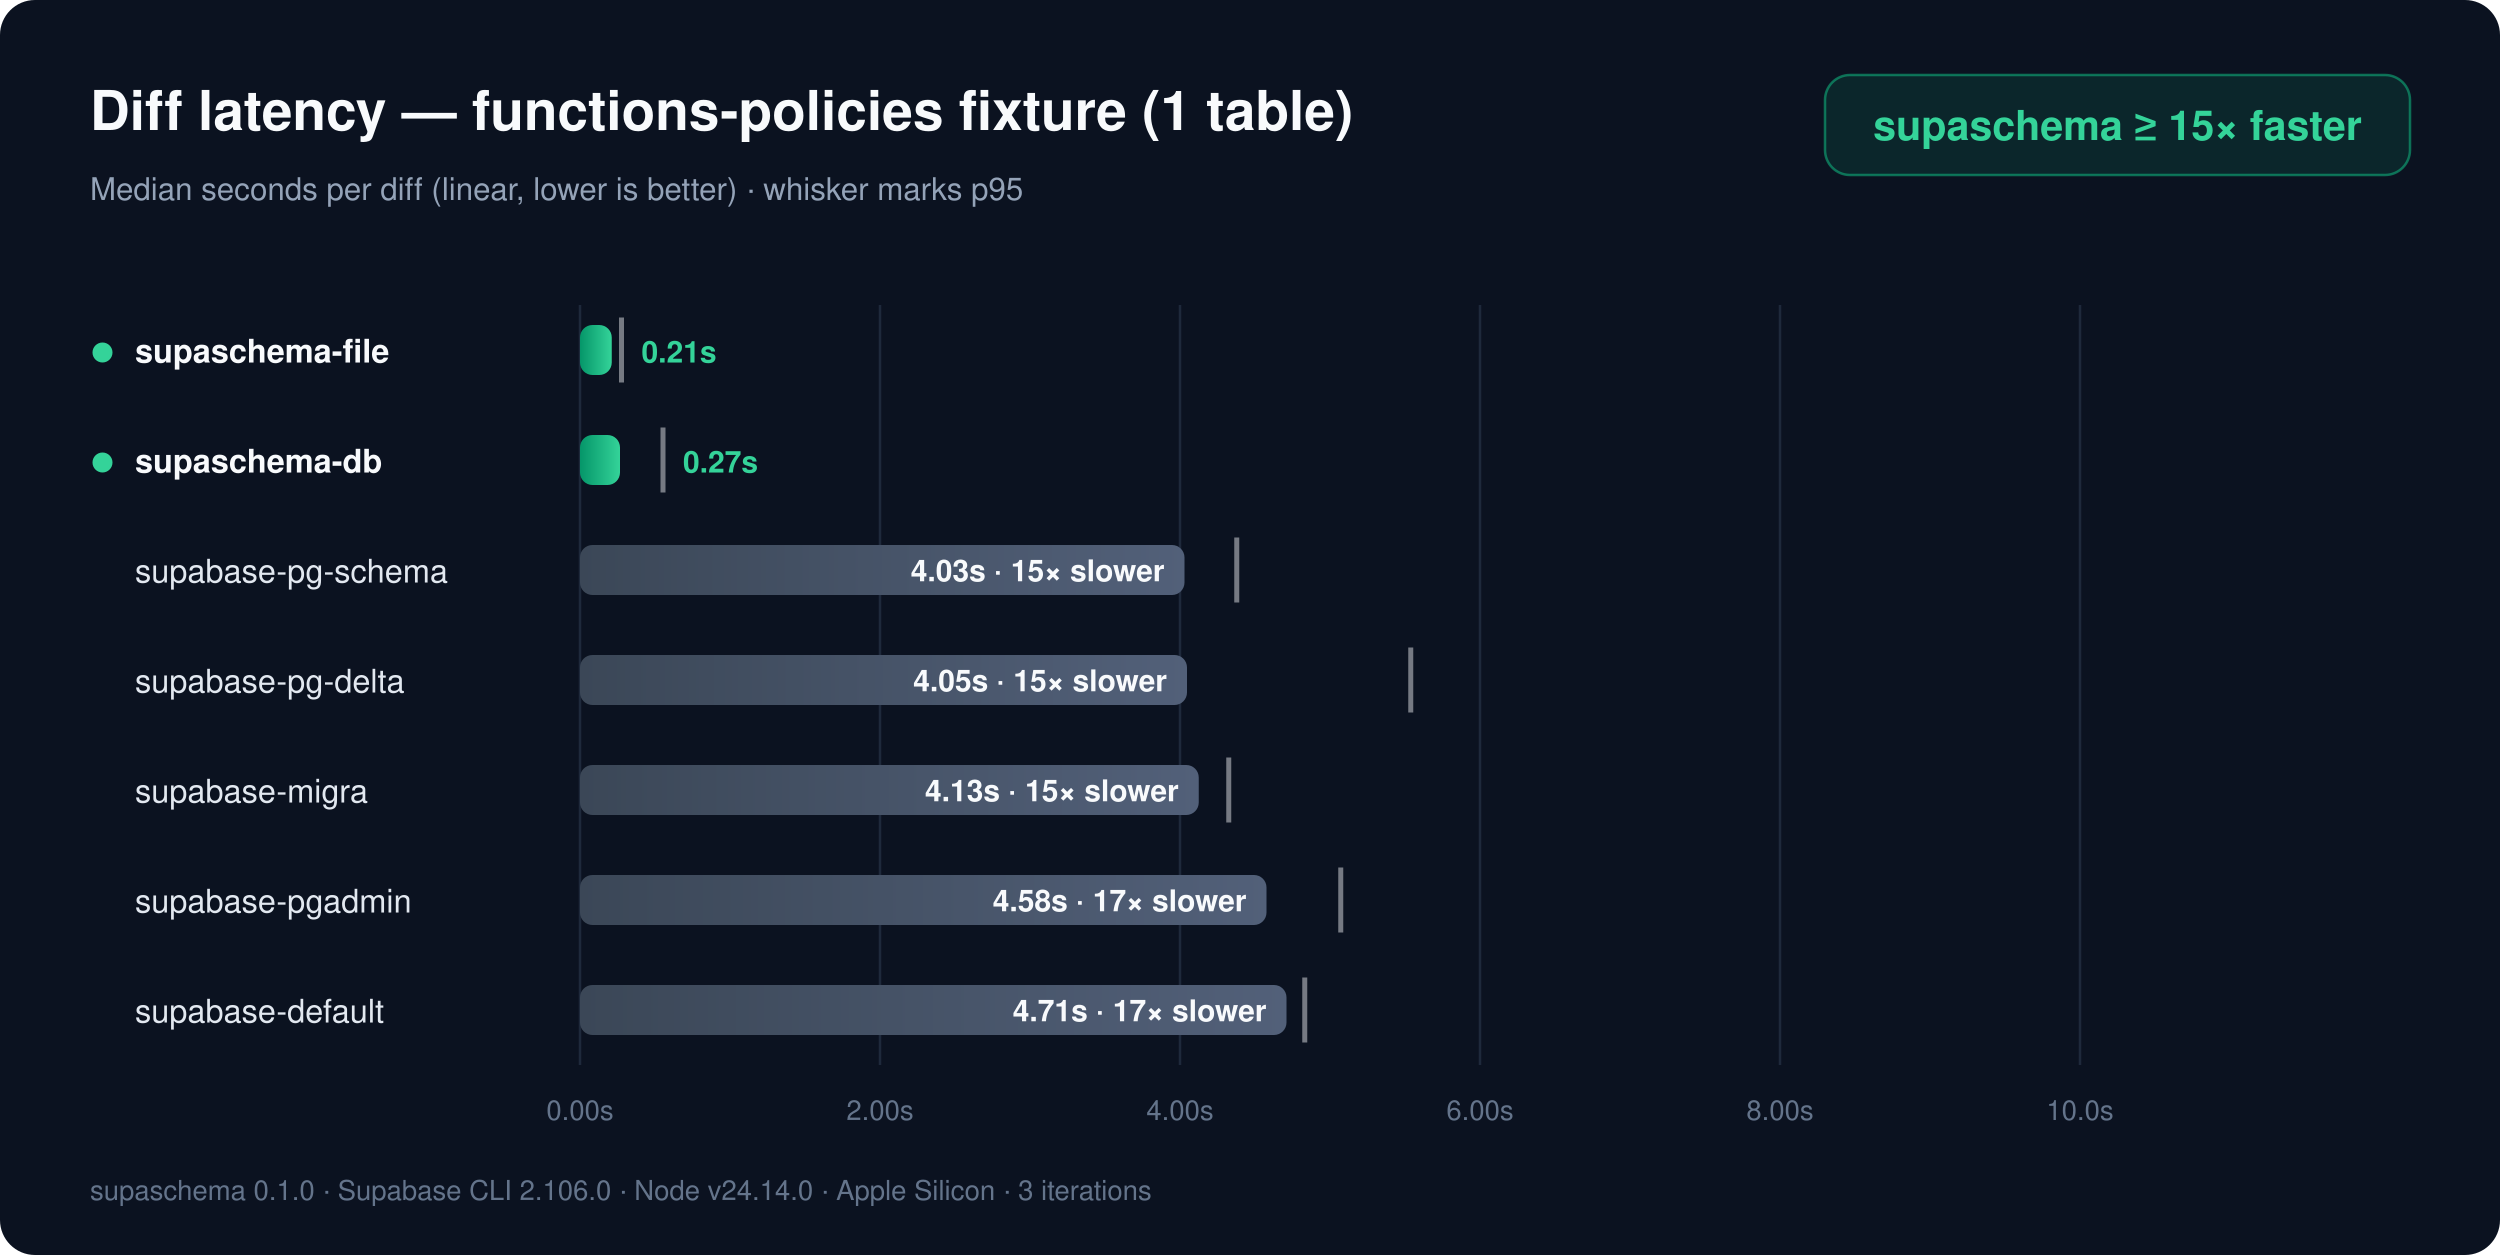
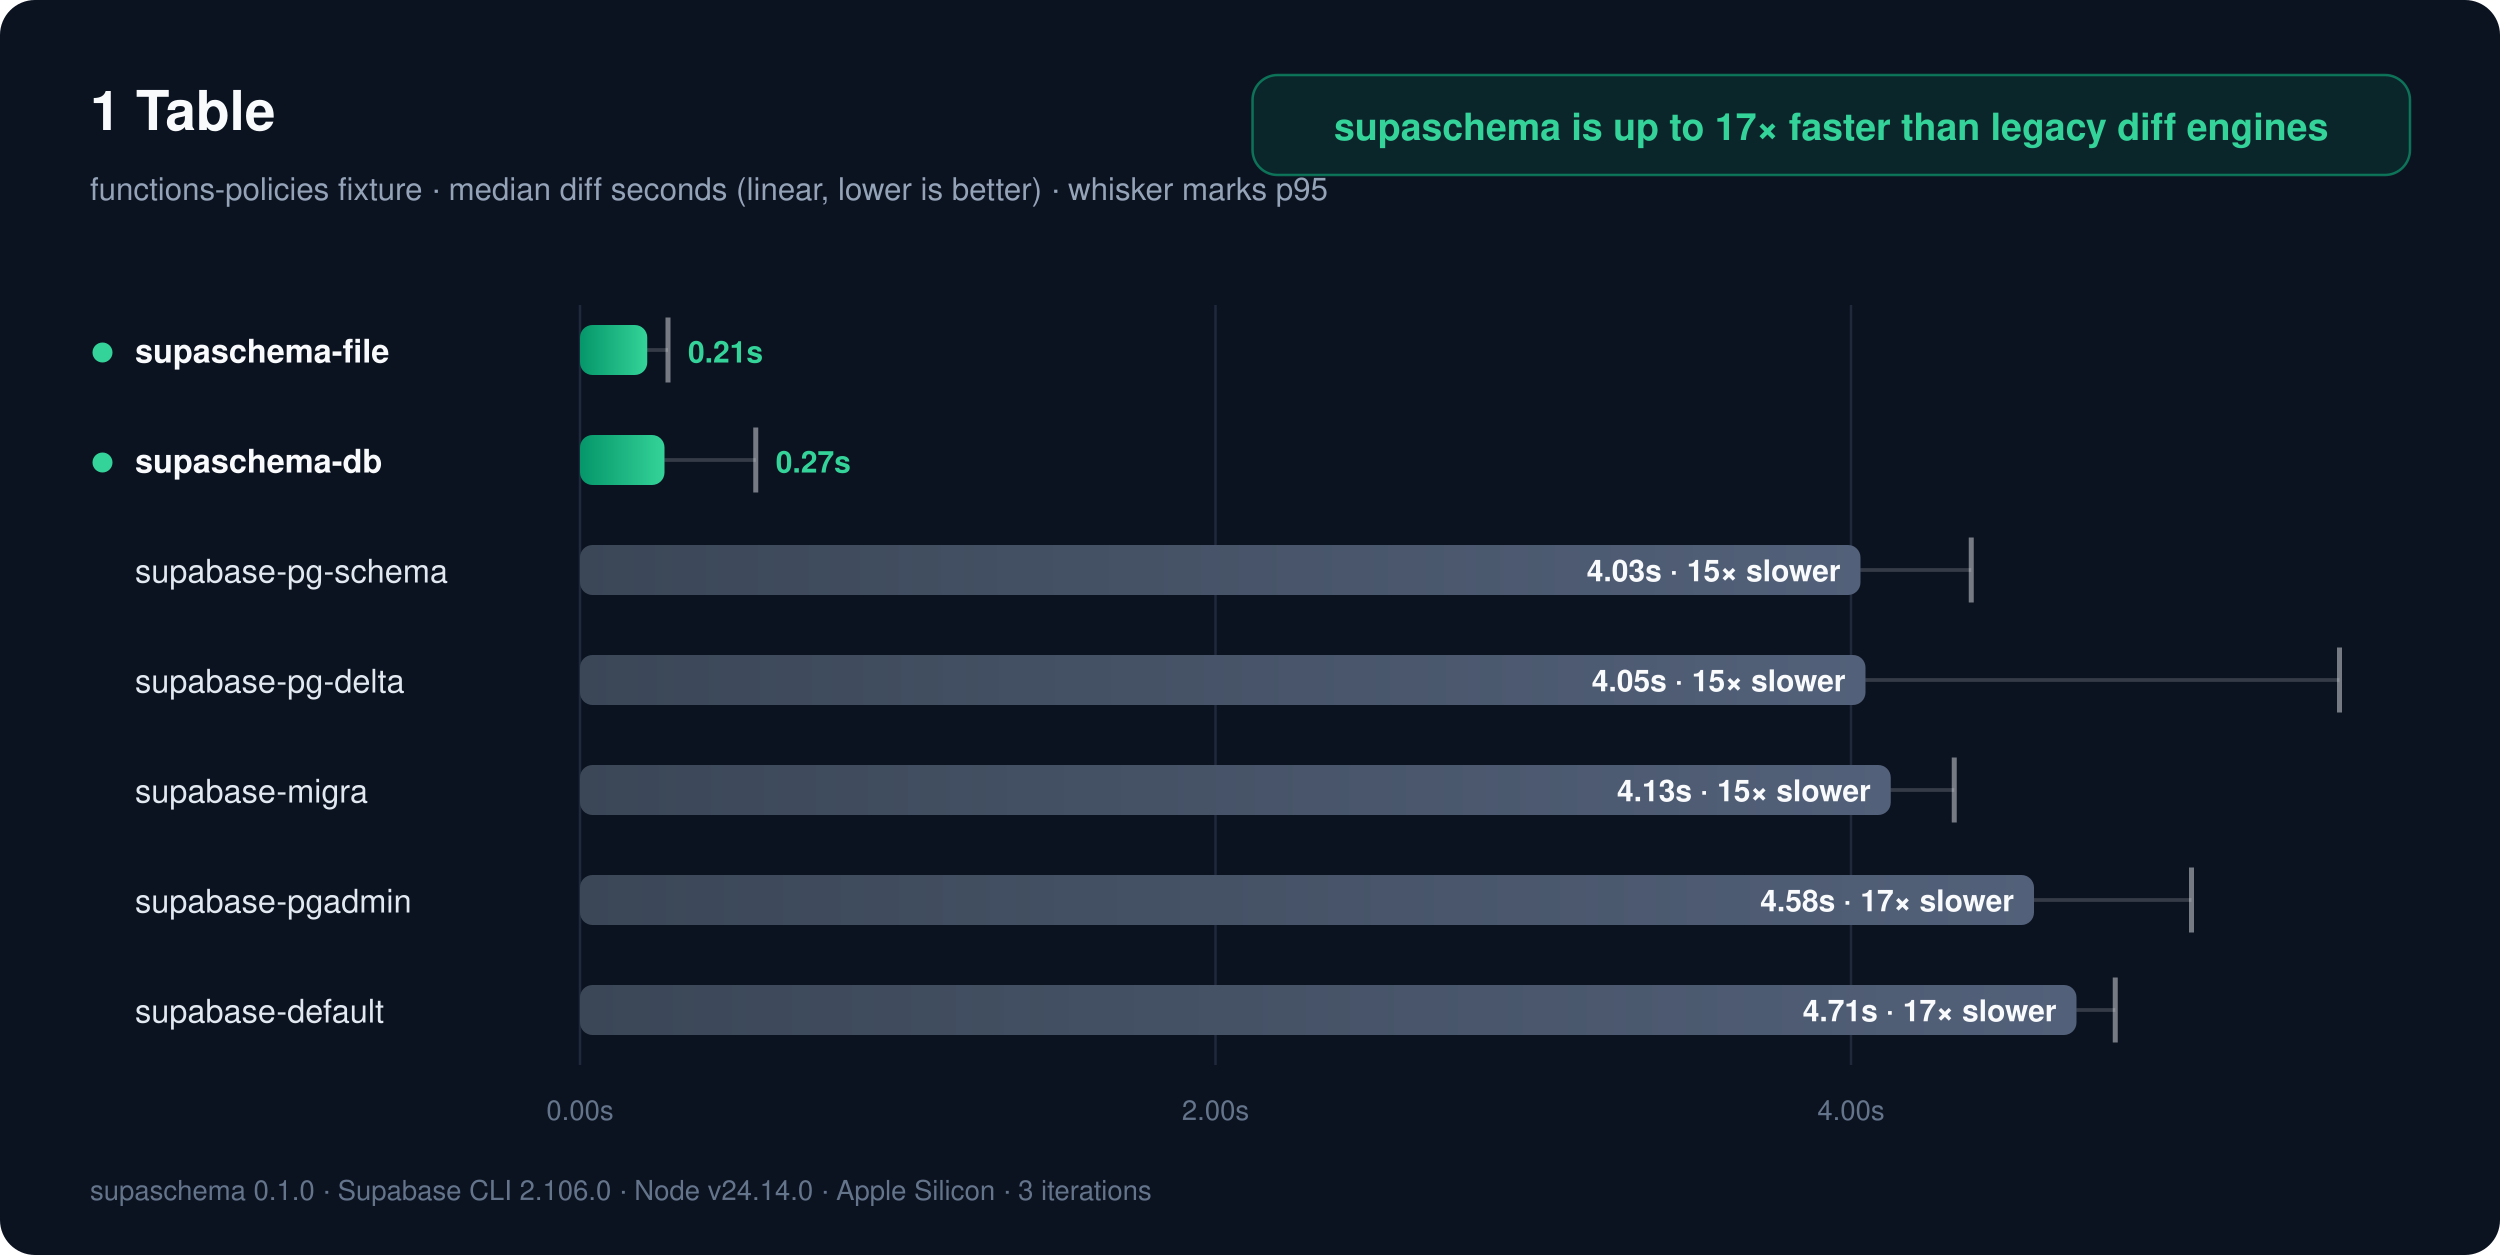
<svg xmlns="http://www.w3.org/2000/svg" width="1000" height="502" viewBox="0 0 1000 502" role="img">
  <defs>
    <linearGradient id="supaGradient" x1="0" y1="0" x2="1" y2="0">
      <stop offset="0%" stop-color="#059669" />
      <stop offset="100%" stop-color="#34d399" />
    </linearGradient>
    <linearGradient id="slateGradient" x1="0" y1="0" x2="1" y2="0">
      <stop offset="0%" stop-color="#3b4757" />
      <stop offset="100%" stop-color="#526079" />
    </linearGradient>
  </defs>
  <rect width="100%" height="100%" rx="14" fill="#0b1220" />
-   <text x="36.0" y="52.0" fill="#f8fafc" font-family="ui-sans-serif, system-ui, 'Segoe UI', Helvetica, Arial, sans-serif" font-size="22" font-weight="700">Diff latency — functions-policies fixture (1 table)</text>
-   <text x="36.0" y="80.0" fill="#94a3b8" font-family="ui-sans-serif, system-ui, 'Segoe UI', Helvetica, Arial, sans-serif" font-size="12.5" font-weight="400">Median seconds per diff (linear, lower is better) · whisker marks p95</text>
-   <rect x="730" y="30" width="234" height="40" rx="10" fill="rgba(16,185,129,0.12)" stroke="#10b981" stroke-opacity="0.55" />
-   <text x="847.0" y="56.0" fill="#34d399" font-family="ui-sans-serif, system-ui, 'Segoe UI', Helvetica, Arial, sans-serif" font-size="16.5" font-weight="700" text-anchor="middle">supaschema ≥ 15× faster</text>
+   <text x="36.0" y="52.0" fill="#f8fafc" font-family="ui-sans-serif, system-ui, 'Segoe UI', Helvetica, Arial, sans-serif" font-size="22" font-weight="700">1 Table</text>
+   <text x="36.0" y="80.0" fill="#94a3b8" font-family="ui-sans-serif, system-ui, 'Segoe UI', Helvetica, Arial, sans-serif" font-size="12.5" font-weight="400">functions-policies fixture · median diff seconds (linear, lower is better) · whisker marks p95</text>
+   <rect x="501" y="30" width="463" height="40" rx="10" fill="rgba(16,185,129,0.12)" stroke="#10b981" stroke-opacity="0.55" />
+   <text x="732.5" y="56.0" fill="#34d399" font-family="ui-sans-serif, system-ui, 'Segoe UI', Helvetica, Arial, sans-serif" font-size="15" font-weight="700" text-anchor="middle">supaschema is up to 17× faster than legacy diff engines</text>
  <line x1="232.0" y1="122" x2="232.0" y2="426" stroke="#1e293b" stroke-width="1" />
  <text x="232.0" y="448.0" fill="#64748b" font-family="ui-sans-serif, system-ui, 'Segoe UI', Helvetica, Arial, sans-serif" font-size="11" font-weight="400" text-anchor="middle">0.00s</text>
-   <line x1="352.0" y1="122" x2="352.0" y2="426" stroke="#1e293b" stroke-width="1" />
-   <text x="352.0" y="448.0" fill="#64748b" font-family="ui-sans-serif, system-ui, 'Segoe UI', Helvetica, Arial, sans-serif" font-size="11" font-weight="400" text-anchor="middle">2.00s</text>
-   <line x1="472.0" y1="122" x2="472.0" y2="426" stroke="#1e293b" stroke-width="1" />
-   <text x="472.0" y="448.0" fill="#64748b" font-family="ui-sans-serif, system-ui, 'Segoe UI', Helvetica, Arial, sans-serif" font-size="11" font-weight="400" text-anchor="middle">4.00s</text>
-   <line x1="592.0" y1="122" x2="592.0" y2="426" stroke="#1e293b" stroke-width="1" />
-   <text x="592.0" y="448.0" fill="#64748b" font-family="ui-sans-serif, system-ui, 'Segoe UI', Helvetica, Arial, sans-serif" font-size="11" font-weight="400" text-anchor="middle">6.00s</text>
-   <line x1="712.0" y1="122" x2="712.0" y2="426" stroke="#1e293b" stroke-width="1" />
-   <text x="712.0" y="448.0" fill="#64748b" font-family="ui-sans-serif, system-ui, 'Segoe UI', Helvetica, Arial, sans-serif" font-size="11" font-weight="400" text-anchor="middle">8.00s</text>
-   <line x1="832.0" y1="122" x2="832.0" y2="426" stroke="#1e293b" stroke-width="1" />
-   <text x="832.0" y="448.0" fill="#64748b" font-family="ui-sans-serif, system-ui, 'Segoe UI', Helvetica, Arial, sans-serif" font-size="11" font-weight="400" text-anchor="middle">10.0s</text>
+   <line x1="486.2" y1="122" x2="486.2" y2="426" stroke="#1e293b" stroke-width="1" />
+   <text x="486.2" y="448.0" fill="#64748b" font-family="ui-sans-serif, system-ui, 'Segoe UI', Helvetica, Arial, sans-serif" font-size="11" font-weight="400" text-anchor="middle">2.00s</text>
+   <line x1="740.4" y1="122" x2="740.4" y2="426" stroke="#1e293b" stroke-width="1" />
+   <text x="740.4" y="448.0" fill="#64748b" font-family="ui-sans-serif, system-ui, 'Segoe UI', Helvetica, Arial, sans-serif" font-size="11" font-weight="400" text-anchor="middle">4.00s</text>
  <circle cx="41" cy="141" r="4" fill="#34d399" />
  <text x="54.0" y="145.0" fill="#f8fafc" font-family="ui-sans-serif, system-ui, 'Segoe UI', Helvetica, Arial, sans-serif" font-size="13" font-weight="650">supaschema-file</text>
-   <rect x="232" y="130" width="12.7" height="20" rx="5" fill="url(#supaGradient)" />
-   <line x1="248.6" y1="127" x2="248.6" y2="153" stroke="#f8fafc" stroke-opacity="0.45" stroke-width="2" />
-   <text x="256.6" y="145.0" fill="#34d399" font-family="ui-sans-serif, system-ui, 'Segoe UI', Helvetica, Arial, sans-serif" font-size="12" font-weight="700">0.21s</text>
+   <rect x="232" y="130" width="26.9" height="20" rx="5" fill="url(#supaGradient)" />
+   <line x1="258.9" y1="140" x2="267.2" y2="140" stroke="#f8fafc" stroke-opacity="0.18" stroke-width="1.5" />
+   <line x1="267.2" y1="127" x2="267.2" y2="153" stroke="#f8fafc" stroke-opacity="0.45" stroke-width="2" />
+   <text x="275.2" y="145.0" fill="#34d399" font-family="ui-sans-serif, system-ui, 'Segoe UI', Helvetica, Arial, sans-serif" font-size="12" font-weight="700">0.21s</text>
  <circle cx="41" cy="185" r="4" fill="#34d399" />
  <text x="54.0" y="189.0" fill="#f8fafc" font-family="ui-sans-serif, system-ui, 'Segoe UI', Helvetica, Arial, sans-serif" font-size="13" font-weight="650">supaschema-db</text>
-   <rect x="232" y="174" width="16.0" height="20" rx="5" fill="url(#supaGradient)" />
-   <line x1="265.2" y1="171" x2="265.2" y2="197" stroke="#f8fafc" stroke-opacity="0.45" stroke-width="2" />
-   <text x="273.2" y="189.0" fill="#34d399" font-family="ui-sans-serif, system-ui, 'Segoe UI', Helvetica, Arial, sans-serif" font-size="12" font-weight="700">0.27s</text>
+   <rect x="232" y="174" width="33.8" height="20" rx="5" fill="url(#supaGradient)" />
+   <line x1="265.8" y1="184" x2="302.3" y2="184" stroke="#f8fafc" stroke-opacity="0.18" stroke-width="1.5" />
+   <line x1="302.3" y1="171" x2="302.3" y2="197" stroke="#f8fafc" stroke-opacity="0.45" stroke-width="2" />
+   <text x="310.3" y="189.0" fill="#34d399" font-family="ui-sans-serif, system-ui, 'Segoe UI', Helvetica, Arial, sans-serif" font-size="12" font-weight="700">0.27s</text>
  <text x="54.0" y="233.0" fill="#e2e8f0" font-family="ui-sans-serif, system-ui, 'Segoe UI', Helvetica, Arial, sans-serif" font-size="13" font-weight="450">supabase-pg-schema</text>
-   <rect x="232" y="218" width="241.8" height="20" rx="5" fill="url(#slateGradient)" />
-   <line x1="494.7" y1="215" x2="494.7" y2="241" stroke="#f8fafc" stroke-opacity="0.45" stroke-width="2" />
-   <text x="465.8" y="232.5" fill="#f8fafc" font-family="ui-sans-serif, system-ui, 'Segoe UI', Helvetica, Arial, sans-serif" font-size="12" font-weight="600" text-anchor="end">4.03s · 15× slower</text>
+   <rect x="232" y="218" width="512.2" height="20" rx="5" fill="url(#slateGradient)" />
+   <line x1="744.2" y1="228" x2="788.5" y2="228" stroke="#f8fafc" stroke-opacity="0.18" stroke-width="1.5" />
+   <line x1="788.5" y1="215" x2="788.5" y2="241" stroke="#f8fafc" stroke-opacity="0.45" stroke-width="2" />
+   <text x="736.2" y="232.5" fill="#f8fafc" font-family="ui-sans-serif, system-ui, 'Segoe UI', Helvetica, Arial, sans-serif" font-size="12" font-weight="600" text-anchor="end">4.03s · 15× slower</text>
  <text x="54.0" y="277.0" fill="#e2e8f0" font-family="ui-sans-serif, system-ui, 'Segoe UI', Helvetica, Arial, sans-serif" font-size="13" font-weight="450">supabase-pg-delta</text>
-   <rect x="232" y="262" width="242.8" height="20" rx="5" fill="url(#slateGradient)" />
-   <line x1="564.3" y1="259" x2="564.3" y2="285" stroke="#f8fafc" stroke-opacity="0.45" stroke-width="2" />
-   <text x="466.8" y="276.5" fill="#f8fafc" font-family="ui-sans-serif, system-ui, 'Segoe UI', Helvetica, Arial, sans-serif" font-size="12" font-weight="600" text-anchor="end">4.05s · 15× slower</text>
+   <rect x="232" y="262" width="514.2" height="20" rx="5" fill="url(#slateGradient)" />
+   <line x1="746.2" y1="272" x2="935.8" y2="272" stroke="#f8fafc" stroke-opacity="0.18" stroke-width="1.5" />
+   <line x1="935.8" y1="259" x2="935.8" y2="285" stroke="#f8fafc" stroke-opacity="0.45" stroke-width="2" />
+   <text x="738.2" y="276.5" fill="#f8fafc" font-family="ui-sans-serif, system-ui, 'Segoe UI', Helvetica, Arial, sans-serif" font-size="12" font-weight="600" text-anchor="end">4.05s · 15× slower</text>
  <text x="54.0" y="321.0" fill="#e2e8f0" font-family="ui-sans-serif, system-ui, 'Segoe UI', Helvetica, Arial, sans-serif" font-size="13" font-weight="450">supabase-migra</text>
-   <rect x="232" y="306" width="247.5" height="20" rx="5" fill="url(#slateGradient)" />
-   <line x1="491.5" y1="303" x2="491.5" y2="329" stroke="#f8fafc" stroke-opacity="0.45" stroke-width="2" />
-   <text x="471.5" y="320.5" fill="#f8fafc" font-family="ui-sans-serif, system-ui, 'Segoe UI', Helvetica, Arial, sans-serif" font-size="12" font-weight="600" text-anchor="end">4.13s · 15× slower</text>
+   <rect x="232" y="306" width="524.3" height="20" rx="5" fill="url(#slateGradient)" />
+   <line x1="756.3" y1="316" x2="781.7" y2="316" stroke="#f8fafc" stroke-opacity="0.18" stroke-width="1.5" />
+   <line x1="781.7" y1="303" x2="781.7" y2="329" stroke="#f8fafc" stroke-opacity="0.45" stroke-width="2" />
+   <text x="748.3" y="320.5" fill="#f8fafc" font-family="ui-sans-serif, system-ui, 'Segoe UI', Helvetica, Arial, sans-serif" font-size="12" font-weight="600" text-anchor="end">4.13s · 15× slower</text>
  <text x="54.0" y="365.0" fill="#e2e8f0" font-family="ui-sans-serif, system-ui, 'Segoe UI', Helvetica, Arial, sans-serif" font-size="13" font-weight="450">supabase-pgadmin</text>
-   <rect x="232" y="350" width="274.6" height="20" rx="5" fill="url(#slateGradient)" />
-   <line x1="536.3" y1="347" x2="536.3" y2="373" stroke="#f8fafc" stroke-opacity="0.45" stroke-width="2" />
-   <text x="498.6" y="364.5" fill="#f8fafc" font-family="ui-sans-serif, system-ui, 'Segoe UI', Helvetica, Arial, sans-serif" font-size="12" font-weight="600" text-anchor="end">4.58s · 17× slower</text>
+   <rect x="232" y="350" width="581.6" height="20" rx="5" fill="url(#slateGradient)" />
+   <line x1="813.6" y1="360" x2="876.6" y2="360" stroke="#f8fafc" stroke-opacity="0.18" stroke-width="1.5" />
+   <line x1="876.6" y1="347" x2="876.6" y2="373" stroke="#f8fafc" stroke-opacity="0.45" stroke-width="2" />
+   <text x="805.6" y="364.5" fill="#f8fafc" font-family="ui-sans-serif, system-ui, 'Segoe UI', Helvetica, Arial, sans-serif" font-size="12" font-weight="600" text-anchor="end">4.58s · 17× slower</text>
  <text x="54.0" y="409.0" fill="#e2e8f0" font-family="ui-sans-serif, system-ui, 'Segoe UI', Helvetica, Arial, sans-serif" font-size="13" font-weight="450">supabase-default</text>
-   <rect x="232" y="394" width="282.6" height="20" rx="5" fill="url(#slateGradient)" />
-   <line x1="521.9" y1="391" x2="521.9" y2="417" stroke="#f8fafc" stroke-opacity="0.45" stroke-width="2" />
-   <text x="506.6" y="408.5" fill="#f8fafc" font-family="ui-sans-serif, system-ui, 'Segoe UI', Helvetica, Arial, sans-serif" font-size="12" font-weight="600" text-anchor="end">4.71s · 17× slower</text>
+   <rect x="232" y="394" width="598.6" height="20" rx="5" fill="url(#slateGradient)" />
+   <line x1="830.6" y1="404" x2="846.1" y2="404" stroke="#f8fafc" stroke-opacity="0.18" stroke-width="1.5" />
+   <line x1="846.1" y1="391" x2="846.1" y2="417" stroke="#f8fafc" stroke-opacity="0.45" stroke-width="2" />
+   <text x="822.6" y="408.5" fill="#f8fafc" font-family="ui-sans-serif, system-ui, 'Segoe UI', Helvetica, Arial, sans-serif" font-size="12" font-weight="600" text-anchor="end">4.71s · 17× slower</text>
  <text x="36.0" y="480.0" fill="#64748b" font-family="ui-sans-serif, system-ui, 'Segoe UI', Helvetica, Arial, sans-serif" font-size="11" font-weight="400">supaschema 0.1.0  ·  Supabase CLI 2.106.0  ·  Node v24.14.0  ·  Apple Silicon  ·  3 iterations</text>
</svg>
